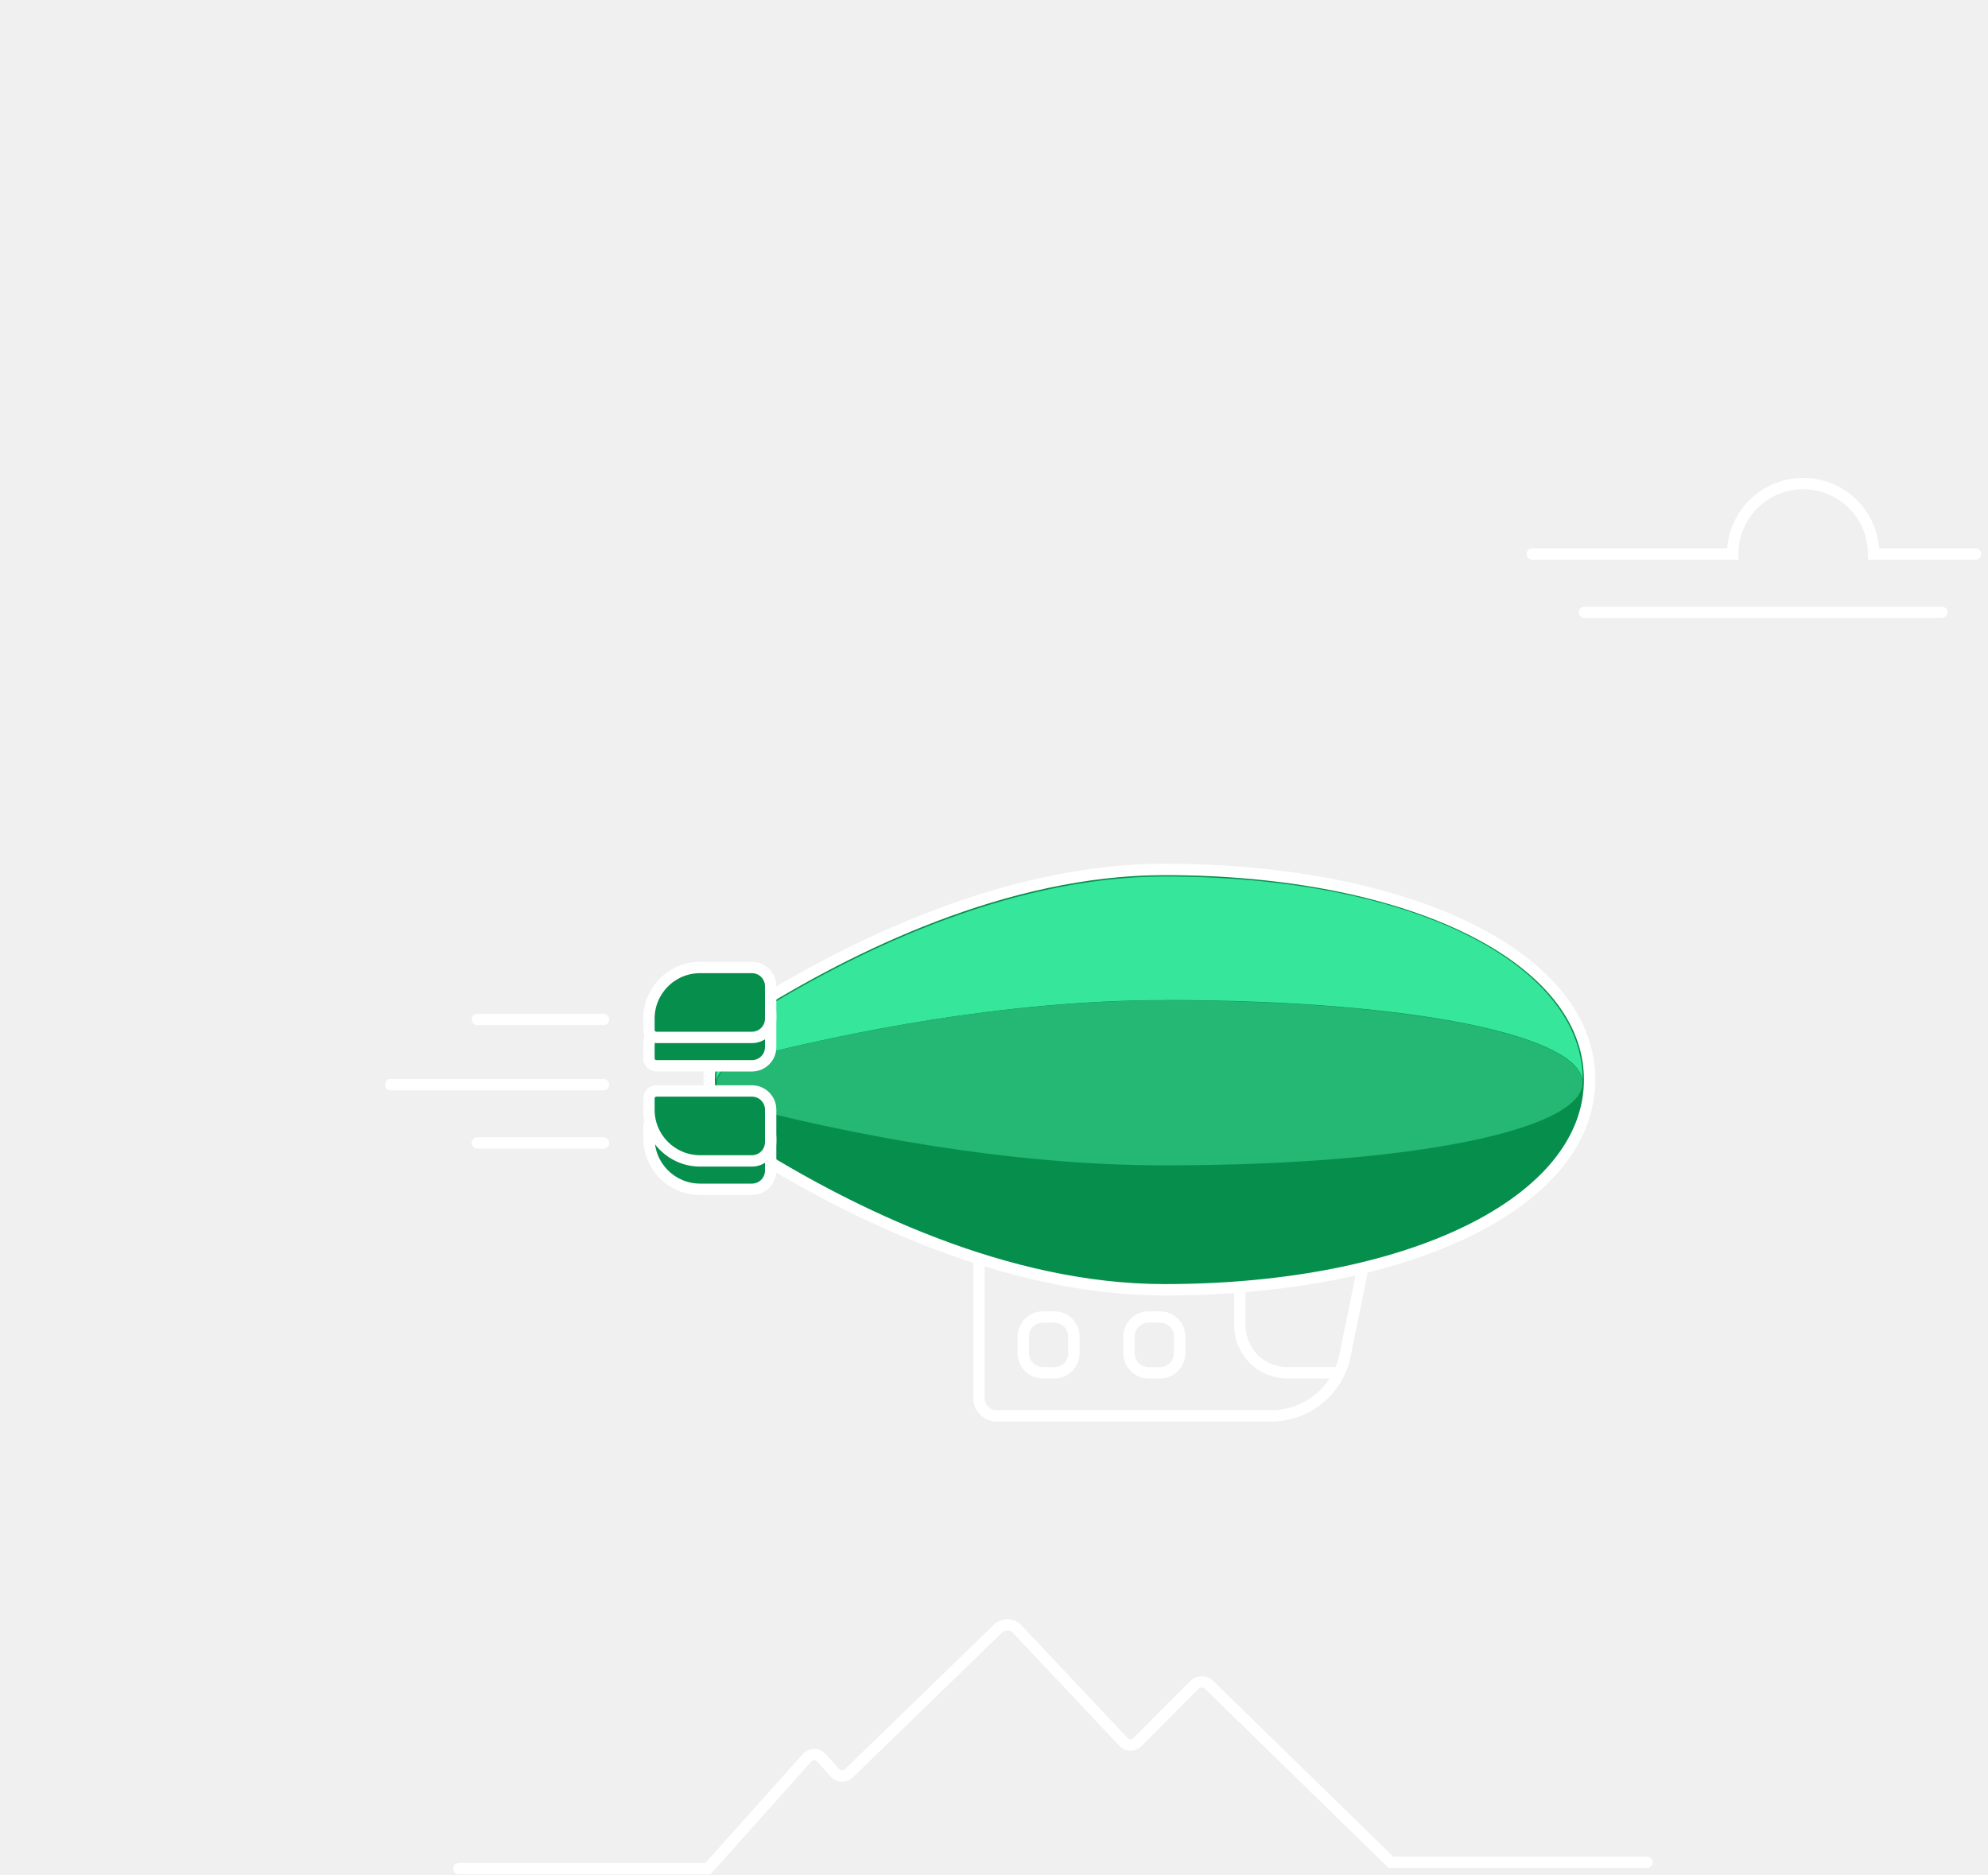
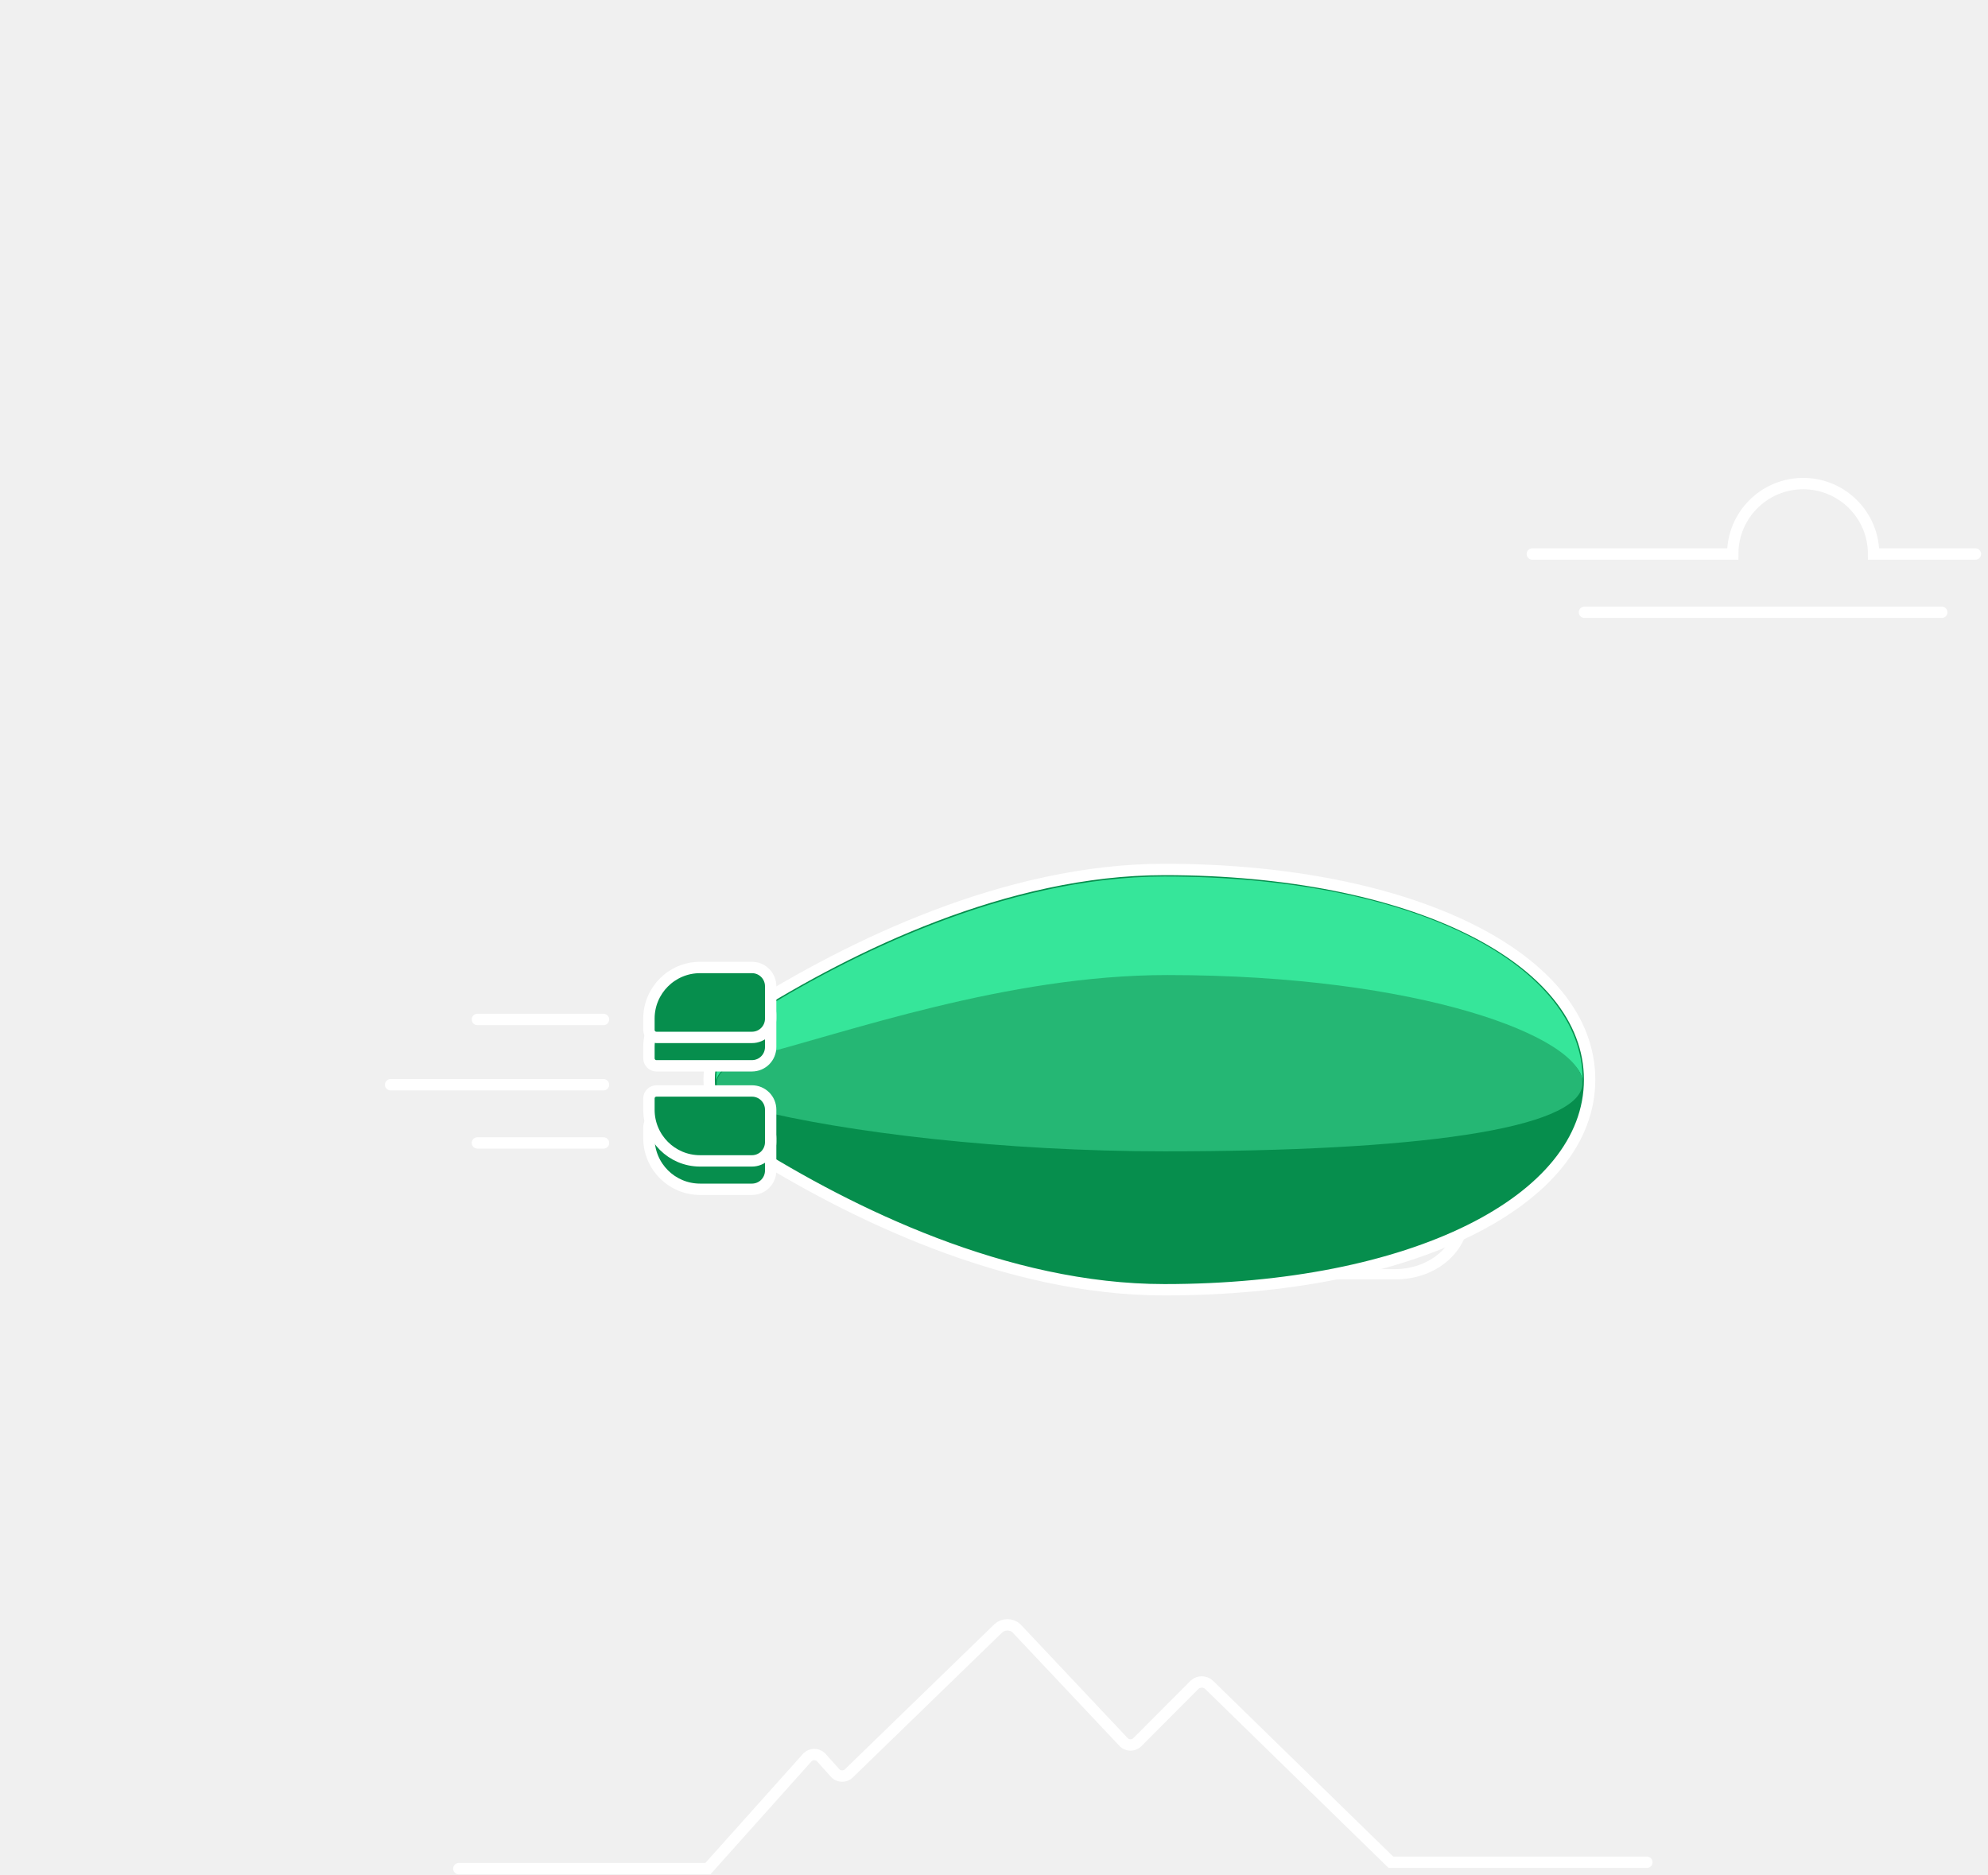
<svg xmlns="http://www.w3.org/2000/svg" xmlns:xlink="http://www.w3.org/1999/xlink" viewBox="0 0 350 330">
-   <g id="body">
-     <g id="busket">
-       <animateTransform attributeName="transform" type="scale" calcMode="spline" values="1 0.9; 1 1; 1 0.9" keySplines="0.42, 0, 1.0, 1.0;                     0, 0, 0.58, 1.0" dur="1400ms" repeatCount="indefinite" />
-       <animateTransform attributeName="transform" type="skewX" calcMode="spline" values="5; 0; 5" keySplines="0.42, 0, 1.0, 1.0;                     0, 0, 0.58, 1.0" dur="1400ms" repeatCount="indefinite" additive="sum" />
-       <path d="M175.44,249.28h48.36a13.27,13.27,0,0,0,13-10.65l3.74-18.32H172.36v25.89A3.09,3.09,0,0,0,175.44,249.28Z" fill="none" stroke="#fff" stroke-linecap="round" stroke-linejoin="round" stroke-width="2" />
-       <path d="M235.79,241.69h-9.22a8.31,8.31,0,0,1-8.28-8.31V220.31" fill="none" stroke="#fff" stroke-linecap="round" stroke-miterlimit="10" stroke-width="2" />
-       <path d="M204.25,231.88h-2.05a3.45,3.45,0,0,0-3.43,3.45v2.92a3.45,3.45,0,0,0,3.43,3.45h2.05a3.45,3.45,0,0,0,3.43-3.45v-2.92A3.44,3.44,0,0,0,204.25,231.88Z" fill="none" stroke="#fff" stroke-linecap="round" stroke-linejoin="round" stroke-width="2" />
-       <path d="M185.64,231.88h-2.05a3.45,3.45,0,0,0-3.43,3.45v2.92a3.45,3.45,0,0,0,3.43,3.45h2.05a3.45,3.45,0,0,0,3.43-3.45v-2.92A3.45,3.45,0,0,0,185.64,231.88Z" fill="none" stroke="#fff" stroke-linecap="round" stroke-linejoin="round" stroke-width="2" />
+   <g id="from">
+     <animate attributeType="CSS" attributeName="opacity" begin="3500ms" to="0" dur="500ms" fill="freeze" />
+     <g id="body">
+       <g id="busket" transform="scale(1 0.9) skewX(5)">
+         <animateTransform attributeName="transform" type="scale" calcMode="spline" values="1 0.9; 1 1; 1 0.9" keySplines="0.42, 0, 1.0, 1.0;                       0, 0, 0.58, 1.0" dur="1400ms" repeatCount="indefinite" />
+         <animateTransform attributeName="transform" type="skewX" calcMode="spline" values="5; 0; 5" keySplines="0.42, 0, 1.0, 1.0;                       0, 0, 0.58, 1.0" dur="1400ms" repeatCount="indefinite" additive="sum" />
+         <path d="M175.44,249.28h48.36a13.27,13.27,0,0,0,13-10.65l3.74-18.32H172.36v25.89A3.09,3.09,0,0,0,175.44,249.28Z" fill="none" stroke="#fff" stroke-linecap="round" stroke-linejoin="round" stroke-width="2" />
+         <path d="M235.79,241.69h-9.22a8.31,8.31,0,0,1-8.28-8.31V220.31" fill="none" stroke="#fff" stroke-linecap="round" stroke-miterlimit="10" stroke-width="2" />
+         <path d="M204.25,231.88h-2.05a3.45,3.45,0,0,0-3.43,3.45v2.92a3.45,3.45,0,0,0,3.43,3.45h2.05a3.45,3.45,0,0,0,3.43-3.45v-2.92A3.44,3.44,0,0,0,204.25,231.88Z" fill="none" stroke="#fff" stroke-linecap="round" stroke-linejoin="round" stroke-width="2" />
+         <path d="M185.64,231.88h-2.05a3.45,3.45,0,0,0-3.43,3.45v2.92a3.45,3.45,0,0,0,3.43,3.45h2.05a3.45,3.45,0,0,0,3.43-3.45v-2.92A3.45,3.45,0,0,0,185.64,231.88Z" fill="none" stroke="#fff" stroke-linecap="round" stroke-linejoin="round" stroke-width="2" />
+       </g>
+       <g id="baloon">
+         <path d="M205,227.08c43.38,0,74.86-15.55,74.86-37s-31.48-37-74.86-37c-27.94,0-55.36,13.53-73.46,24.87a14.3,14.3,0,0,0,0,24.21c18.09,11.33,45.52,24.87,73.46,24.87" fill="#068e4d" />
+         <path d="M205,227.08c43.38,0,74.86-15.55,74.86-37s-31.48-37-74.86-37c-27.94,0-55.36,13.53-73.46,24.87a14.3,14.3,0,0,0,0,24.21C149.63,213.54,177.06,227.08,205,227.08Z" fill="none" stroke="#fff" stroke-width="2" />
+         <path id="upperSector" d="M 205 176.09 C 176.77 176.09 148.93 181.85 132.19 186.09 C 128.24 187.09 126.19 188.75 126.11 190.43 C 126.028 188.16 126.547 185.907 127.612 183.901 C 128.678 181.894 130.253 180.204 132.18 179 C 148.92 168.5 176.76 154.32 204.99 154.32 C 249.8 154.32 278.63 170.32 278.63 190.07 C 278.63 190.19 278.63 190.31 278.63 190.44 C 278.26 182.49 249.53 176.07 205 176.07" fill="#36e69a" />
+         <path d="M132.18,195.12c16.74,4.27,44.58,10,72.81,10,44.14,0,72.75-6.32,73.6-14.18-0.86,19.34-29.45,34.86-73.6,34.86-28.23,0-56.07-14.19-72.81-24.68a12.88,12.88,0,0,1-6-10.18c0.26,1.61,2.26,3.18,6,4.14" fill="#068e4d" />
+         <path id="midSector" d="M 132.18 186.12 C 148.92 181.85 177.254 171.671 205.484 171.671 C 250.014 171.671 278.25 182.55 278.6 190.5 C 278.6 190.67 278.6 190.84 278.6 191.01 C 277.75 198.87 249.15 202.708 205 202.708 C 176.77 202.708 148.93 199.42 132.19 195.18 C 128.4 194.18 126.4 192.65 126.19 191.05 L 126.19 190.54 C 126.32 188.85 128.34 187.18 132.29 186.17" fill="#25b774" />
+         <animate xlink:href="#midSector" attributeName="d" values="             M 132.18 186.12 C 148.92 181.85 177.254 171.671 205.484 171.671 C 250.014 171.671 278.25 182.55 278.6 190.5 C 278.6 190.67 278.6 190.84 278.6 191.01 C 277.75 198.87 249.15 202.708 205 202.708 C 176.77 202.708 148.93 199.42 132.19 195.18 C 128.4 194.18 126.4 192.65 126.19 191.05 L 126.19 190.54 C 126.32 188.85 128.34 187.18 132.29 186.17;             M132.18,186.12c16.74-4.27,44.58-10,72.81-10,44.53,0,73.26,6.43,73.61,14.38,0,0.17,0,.34,0,0.51-0.85,7.86-29.45,14.17-73.6,14.17-28.23,0-56.07-5.76-72.81-10-3.79-1-5.79-2.53-6-4.13l0-.51c0.13-1.69,2.15-3.36,6.1-4.37;             M 132.18 186.12 C 148.92 181.85 176.76 178.839 204.99 178.839 C 249.52 178.839 278.25 182.55 278.6 190.5 C 278.6 190.67 278.6 190.84 278.6 191.01 C 277.75 198.87 249.15 208.393 205 208.393 C 176.77 208.393 148.93 199.42 132.19 195.18 C 128.4 194.18 126.4 192.65 126.19 191.05 L 126.19 190.54 C 126.32 188.85 128.34 187.18 132.29 186.17;             M132.18,186.12c16.74-4.27,44.58-10,72.81-10,44.53,0,73.26,6.43,73.61,14.38,0,0.17,0,.34,0,0.51-0.85,7.86-29.45,14.17-73.6,14.17-28.23,0-56.07-5.76-72.81-10-3.79-1-5.79-2.53-6-4.13l0-.51c0.13-1.69,2.15-3.36,6.1-4.37;             M 132.18 186.12 C 148.92 181.85 177.254 171.671 205.484 171.671 C 250.014 171.671 278.25 182.55 278.6 190.5 C 278.6 190.67 278.6 190.84 278.6 191.01 C 277.75 198.87 249.15 202.708 205 202.708 C 176.77 202.708 148.93 199.42 132.19 195.18 C 128.4 194.18 126.4 192.65 126.19 191.05 L 126.19 190.54 C 126.32 188.85 128.34 187.18 132.29 186.17;           " calcMode="spline" keySplines="0.42, 0, 1.0,  1.0;                         0, 0, 0.58, 1.0;                         0.42, 0, 1.0,  1.0;                         0, 0, 0.58, 1.0" dur="2800ms" repeatCount="indefinite" />
+         <animate xlink:href="#upperSector" attributeName="d" values="             M 205 176.09 C 176.77 176.09 148.93 181.85 132.19 186.09 C 128.24 187.09 126.19 188.75 126.11 190.43 C 126.028 188.16 126.547 185.907 127.612 183.901 C 128.678 181.894 130.253 180.204 132.18 179 C 148.92 168.5 176.76 154.32 204.99 154.32 C 249.8 154.32 278.63 170.32 278.63 190.07 C 278.63 190.19 278.63 190.31 278.63 190.44 C 278.26 182.49 249.53 176.07 205 176.07;             M 205 176.09 C 176.77 176.09 148.93 181.85 132.19 186.09 C 128.24 187.09 126.19 188.75 126.11 190.43 C 126.028 188.16 126.547 185.907 127.612 183.901 C 128.678 181.894 130.253 180.204 132.18 179 C 148.92 168.5 176.76 154.32 204.99 154.32 C 249.8 154.32 278.63 170.32 278.63 190.07 C 278.63 190.19 278.63 190.31 278.63 190.44 C 278.26 182.49 249.53 176.07 205 176.07;             M 205.989 179.056 C 177.759 179.056 148.93 181.85 132.19 186.09 C 128.24 187.09 126.19 188.75 126.11 190.43 C 126.027 188.119 126.564 185.875 127.612 183.901 C 128.66 181.927 130.219 180.225 132.18 179 C 148.92 168.5 176.76 154.32 204.99 154.32 C 249.8 154.32 278.63 170.32 278.63 190.07 C 278.63 190.193 278.63 190.317 278.63 190.44 C 278.26 182.49 250.519 179.056 205.989 179.056;             M 205 176.09 C 176.77 176.09 148.93 181.85 132.19 186.09 C 128.24 187.09 126.19 188.75 126.11 190.43 C 126.028 188.16 126.547 185.907 127.612 183.901 C 128.678 181.894 130.253 180.204 132.18 179 C 148.92 168.5 176.76 154.32 204.99 154.32 C 249.8 154.32 278.63 170.32 278.63 190.07 C 278.63 190.19 278.63 190.31 278.63 190.44 C 278.26 182.49 249.53 176.07 205 176.07;             M 205 176.09 C 176.77 176.09 148.93 181.85 132.19 186.09 C 128.24 187.09 126.19 188.75 126.11 190.43 C 126.028 188.16 126.547 185.907 127.612 183.901 C 128.678 181.894 130.253 180.204 132.18 179 C 148.92 168.5 176.76 154.32 204.99 154.32 C 249.8 154.32 278.63 170.32 278.63 190.07 C 278.63 190.19 278.63 190.31 278.63 190.44 C 278.26 182.49 249.53 176.07 205 176.07;           " calcMode="spline" keySplines="0.42, 0, 1.0,  1.0;                         0, 0, 0.58, 1.0;                         0.42, 0, 1.0,  1.0;                         0, 0, 0.58, 1.0" dur="2800ms" repeatCount="indefinite" />
+         <g id="back-far" transform="translate(0 2)">
+           <animateTransform attributeName="transform" type="translate" calcMode="spline" values="0 2; 0 0; 0 -2; 0 0; 0 2" keySplines="0.42, 0, 1.0,  1.0;                         0, 0, 0.58, 1.0;                         0.42, 0, 1.0,  1.0;                         0, 0, 0.58, 1.0" dur="2800ms" repeatCount="indefinite" />
+           <path d="M123.23,173.34h9.16a3.29,3.29,0,0,1,3.29,3.3v5.71a3.29,3.29,0,0,1-3.29,3.3H115.57a1.32,1.32,0,0,1-1.32-1.32v-2a9,9,0,0,1,9-9" fill="#068e4d" />
+           <path d="M123.23,173.34h9.16a3.29,3.29,0,0,1,3.29,3.3v5.71a3.29,3.29,0,0,1-3.29,3.3H115.57a1.32,1.32,0,0,1-1.32-1.32v-2A9,9,0,0,1,123.23,173.34Z" fill="none" stroke="#fff" stroke-linecap="round" stroke-linejoin="round" stroke-width="2" />
+           <path d="M123.23,207.39h9.16a3.29,3.29,0,0,0,3.29-3.3v-5.71a3.29,3.29,0,0,0-3.29-3.3H115.57a1.32,1.32,0,0,0-1.32,1.32v2a9,9,0,0,0,9,9" fill="#068e4d" />
+           <path d="M123.23,207.39h9.16a3.29,3.29,0,0,0,3.29-3.3v-5.71a3.29,3.29,0,0,0-3.29-3.3H115.57a1.32,1.32,0,0,0-1.32,1.32v2A9,9,0,0,0,123.23,207.39Z" fill="none" stroke="#fff" stroke-linecap="round" stroke-linejoin="round" stroke-width="2" />
+         </g>
+         <g id="back-close" transform="translate(0 -3)">
+           <animateTransform attributeName="transform" type="translate" calcMode="spline" values="0 -3; 0 0; 0 3; 0 0; 0 -3" keySplines="0.42, 0, 1.0,  1.0;                         0, 0, 0.58, 1.0;                         0.42, 0, 1.0,  1.0;                         0, 0, 0.58, 1.0" dur="2800ms" repeatCount="indefinite" />
+           <path d="M123.23,173.34h9.16a3.29,3.29,0,0,1,3.29,3.3v5.71a3.29,3.29,0,0,1-3.29,3.3H115.57a1.32,1.32,0,0,1-1.32-1.32v-2a9,9,0,0,1,9-9" fill="#068e4d" />
+           <path d="M123.23,173.34h9.16a3.29,3.29,0,0,1,3.29,3.3v5.71a3.29,3.29,0,0,1-3.29,3.3H115.57a1.32,1.32,0,0,1-1.32-1.32v-2A9,9,0,0,1,123.23,173.34Z" fill="none" stroke="#fff" stroke-linecap="round" stroke-linejoin="round" stroke-width="2" />
+           <path d="M123.23,207.39h9.16a3.29,3.29,0,0,0,3.29-3.3v-5.71a3.29,3.29,0,0,0-3.29-3.3H115.57a1.32,1.32,0,0,0-1.32,1.32v2a9,9,0,0,0,9,9" fill="#068e4d" />
+           <path d="M123.23,207.39h9.16a3.29,3.29,0,0,0,3.29-3.3v-5.71a3.29,3.29,0,0,0-3.29-3.3H115.57a1.32,1.32,0,0,0-1.32,1.32v2A9,9,0,0,0,123.23,207.39Z" fill="none" stroke="#fff" stroke-linecap="round" stroke-linejoin="round" stroke-width="2" />
+         </g>
+       </g>
    </g>
-     <path d="M205,227.08c43.38,0,74.86-15.55,74.86-37s-31.48-37-74.86-37c-27.94,0-55.36,13.53-73.46,24.87a14.3,14.3,0,0,0,0,24.21c18.09,11.33,45.52,24.87,73.46,24.87" fill="#068e4d" />
-     <path d="M205,227.08c43.38,0,74.86-15.55,74.86-37s-31.48-37-74.86-37c-27.94,0-55.36,13.53-73.46,24.87a14.3,14.3,0,0,0,0,24.21C149.63,213.54,177.06,227.08,205,227.08Z" fill="none" stroke="#fff" stroke-width="2" />
-     <path id="upperSector" d="M 205 176.09 C 176.77 176.09 148.93 181.85 132.19 186.09 C 128.24 187.09 126.19 188.75 126.11 190.43 C 126.028 188.16 126.547 185.907 127.612 183.901 C 128.678 181.894 130.253 180.204 132.18 179 C 148.92 168.5 176.76 154.32 204.99 154.32 C 249.8 154.32 278.63 170.32 278.63 190.07 C 278.63 190.19 278.63 190.31 278.63 190.44 C 278.26 182.49 249.53 176.07 205 176.07" fill="#36e69a" />
-     <path d="M132.18,195.12c16.74,4.27,44.58,10,72.81,10,44.14,0,72.75-6.32,73.6-14.18-0.86,19.34-29.45,34.86-73.6,34.86-28.23,0-56.07-14.19-72.81-24.68a12.88,12.88,0,0,1-6-10.18c0.26,1.61,2.26,3.18,6,4.14" fill="#068e4d" />
-     <path id="midSector" d="M132.18,186.12c16.74-4.27,44.58-10,72.81-10,44.53,0,73.26,6.43,73.61,14.38,0,0.17,0,.34,0,0.51-0.85,7.86-29.45,14.17-73.6,14.17-28.23,0-56.07-5.76-72.81-10-3.79-1-5.79-2.53-6-4.13l0-.51c0.13-1.69,2.15-3.36,6.1-4.37" fill="#25b774" />
-     <animate xlink:href="#midSector" attributeName="d" values="         M 132.18 186.12 C 148.92 181.85 177.254 171.671 205.484 171.671 C 250.014 171.671 278.25 182.55 278.6 190.5 C 278.6 190.67 278.6 190.84 278.6 191.01 C 277.75 198.87 249.15 202.708 205 202.708 C 176.77 202.708 148.93 199.42 132.19 195.18 C 128.4 194.18 126.4 192.65 126.19 191.05 L 126.19 190.54 C 126.32 188.85 128.34 187.18 132.29 186.17;         M132.18,186.12c16.74-4.27,44.58-10,72.81-10,44.53,0,73.26,6.43,73.61,14.38,0,0.17,0,.34,0,0.51-0.85,7.86-29.45,14.17-73.6,14.17-28.23,0-56.07-5.76-72.81-10-3.79-1-5.79-2.53-6-4.13l0-.51c0.13-1.69,2.15-3.36,6.1-4.37;         M 132.18 186.12 C 148.92 181.85 176.76 178.839 204.99 178.839 C 249.52 178.839 278.25 182.55 278.6 190.5 C 278.6 190.67 278.6 190.84 278.6 191.01 C 277.75 198.87 249.15 208.393 205 208.393 C 176.77 208.393 148.93 199.42 132.19 195.18 C 128.4 194.18 126.4 192.65 126.19 191.05 L 126.19 190.54 C 126.32 188.85 128.34 187.18 132.29 186.17;         M132.18,186.12c16.74-4.27,44.58-10,72.81-10,44.53,0,73.26,6.43,73.61,14.38,0,0.17,0,.34,0,0.51-0.85,7.86-29.45,14.17-73.6,14.17-28.23,0-56.07-5.76-72.81-10-3.79-1-5.79-2.53-6-4.13l0-.51c0.13-1.69,2.15-3.36,6.1-4.37;         M 132.18 186.12 C 148.92 181.85 177.254 171.671 205.484 171.671 C 250.014 171.671 278.25 182.55 278.6 190.5 C 278.6 190.67 278.6 190.84 278.6 191.01 C 277.75 198.87 249.15 202.708 205 202.708 C 176.77 202.708 148.93 199.42 132.19 195.18 C 128.4 194.18 126.4 192.65 126.19 191.05 L 126.19 190.54 C 126.32 188.85 128.34 187.18 132.29 186.17;       " calcMode="spline" keySplines="0.42, 0, 1.0,  1.0;                     0, 0, 0.58, 1.0;                     0.42, 0, 1.0,  1.0;                     0, 0, 0.58, 1.0" dur="2800ms" repeatCount="indefinite" />
-     <animate xlink:href="#upperSector" attributeName="d" values="         M 205 176.09 C 176.77 176.09 148.93 181.85 132.19 186.09 C 128.24 187.09 126.19 188.75 126.11 190.43 C 126.028 188.16 126.547 185.907 127.612 183.901 C 128.678 181.894 130.253 180.204 132.18 179 C 148.92 168.5 176.76 154.32 204.99 154.32 C 249.8 154.32 278.63 170.32 278.63 190.07 C 278.63 190.19 278.63 190.31 278.63 190.44 C 278.26 182.49 249.53 176.07 205 176.07;         M 205 176.09 C 176.77 176.09 148.93 181.85 132.19 186.09 C 128.24 187.09 126.19 188.75 126.11 190.43 C 126.028 188.16 126.547 185.907 127.612 183.901 C 128.678 181.894 130.253 180.204 132.18 179 C 148.92 168.5 176.76 154.32 204.99 154.32 C 249.8 154.32 278.63 170.32 278.63 190.07 C 278.63 190.19 278.63 190.31 278.63 190.44 C 278.26 182.49 249.53 176.07 205 176.07;         M 205.989 179.056 C 177.759 179.056 148.93 181.85 132.19 186.09 C 128.24 187.09 126.19 188.75 126.11 190.43 C 126.027 188.119 126.564 185.875 127.612 183.901 C 128.66 181.927 130.219 180.225 132.18 179 C 148.92 168.5 176.76 154.32 204.99 154.32 C 249.8 154.32 278.63 170.32 278.63 190.07 C 278.63 190.193 278.63 190.317 278.63 190.44 C 278.26 182.49 250.519 179.056 205.989 179.056;         M 205 176.09 C 176.77 176.09 148.93 181.85 132.19 186.09 C 128.24 187.09 126.19 188.75 126.11 190.43 C 126.028 188.16 126.547 185.907 127.612 183.901 C 128.678 181.894 130.253 180.204 132.18 179 C 148.92 168.5 176.76 154.32 204.99 154.32 C 249.8 154.32 278.63 170.32 278.63 190.07 C 278.63 190.19 278.63 190.31 278.63 190.44 C 278.26 182.49 249.53 176.07 205 176.07;         M 205 176.09 C 176.77 176.09 148.93 181.85 132.19 186.09 C 128.24 187.09 126.19 188.75 126.11 190.43 C 126.028 188.16 126.547 185.907 127.612 183.901 C 128.678 181.894 130.253 180.204 132.18 179 C 148.92 168.5 176.76 154.32 204.99 154.32 C 249.8 154.32 278.63 170.32 278.63 190.07 C 278.63 190.19 278.63 190.31 278.63 190.44 C 278.26 182.49 249.53 176.07 205 176.07;       " calcMode="spline" keySplines="0.42, 0, 1.0,  1.0;                     0, 0, 0.58, 1.0;                     0.42, 0, 1.0,  1.0;                     0, 0, 0.58, 1.0" dur="2800ms" repeatCount="indefinite" />
-     <g id="back-far" transform="translate(0 2)">
-       <animateTransform attributeName="transform" type="translate" calcMode="spline" values="0 2; 0 0; 0 -2; 0 0; 0 2" keySplines="0.42, 0, 1.0,  1.0;                     0, 0, 0.58, 1.0;                     0.42, 0, 1.0,  1.0;                     0, 0, 0.58, 1.0" dur="2800ms" repeatCount="indefinite" />
-       <path d="M123.23,173.34h9.16a3.29,3.29,0,0,1,3.29,3.3v5.71a3.29,3.29,0,0,1-3.29,3.3H115.57a1.32,1.32,0,0,1-1.32-1.32v-2a9,9,0,0,1,9-9" fill="#068e4d" />
-       <path d="M123.23,173.34h9.16a3.29,3.29,0,0,1,3.29,3.3v5.71a3.29,3.29,0,0,1-3.29,3.3H115.57a1.32,1.32,0,0,1-1.32-1.32v-2A9,9,0,0,1,123.23,173.34Z" fill="none" stroke="#fff" stroke-linecap="round" stroke-linejoin="round" stroke-width="2" />
-       <path d="M123.23,207.39h9.16a3.29,3.29,0,0,0,3.29-3.3v-5.71a3.29,3.29,0,0,0-3.29-3.3H115.57a1.32,1.32,0,0,0-1.32,1.32v2a9,9,0,0,0,9,9" fill="#068e4d" />
-       <path d="M123.23,207.39h9.16a3.29,3.29,0,0,0,3.29-3.3v-5.71a3.29,3.29,0,0,0-3.29-3.3H115.57a1.32,1.32,0,0,0-1.32,1.32v2A9,9,0,0,0,123.23,207.39Z" fill="none" stroke="#fff" stroke-linecap="round" stroke-linejoin="round" stroke-width="2" />
+     <g id="clouds" transform="translate(210, 0)">
+       <animateTransform attributeName="transform" type="translate" from="210, 0" to="-150 0" dur="2500ms" fill="freeze" />
+       <animate attributeType="CSS" attributeName="opacity" to="0" begin="2300ms" fill="freeze" dur="200ms" />
+       <g id="clouds-left">
+         <animate attributeType="CSS" attributeName="opacity" to="0" fill="freeze" begin="moveCloudLeft.end" dur="200ms" />
+         <g id="cloud-left-top" transform="translate(18 0)">
+           <animateTransform id="moveCloudLeft" attributeName="transform" type="translate" from="18, 0" to="0, 0" fill="freeze" dur="1500ms" />
+           <path d="M41.77,97.54H77.06a12.4,12.4,0,1,1,24.8,0h17.93" fill="none" stroke="#fff" stroke-linecap="round" stroke-miterlimit="10" stroke-width="2" />
+         </g>
+         <line id="cloud-left-bottom" x1="68.95" y1="107.8" x2="131.86" y2="107.8" fill="none" stroke="#fff" stroke-linecap="round" stroke-miterlimit="10" stroke-width="2" />
+       </g>
+       <g id="clouds-right" opacity="0">
+         <animateTransform attributeName="transform" type="translate" from="50, 0" to="30, 0" begin="1200ms" dur="1000ms" fill="freeze" />
+         <animate attributeType="CSS" attributeName="opacity" to="1" begin="1200ms" fill="freeze" dur="200ms" />
+         <g id="cloud-right-top">
+           <animateTransform attributeName="transform" type="translate" to="-20, 0" begin="1200ms" dur="1000ms" fill="freeze" />
+           <path d="M278.75,82.91H251.39a12.4,12.4,0,1,0-24.8,0H208.65" fill="none" stroke="#fff" stroke-linecap="round" stroke-miterlimit="10" stroke-width="2" />
+           <line x1="287.01" y1="82.91" x2="309.21" y2="82.91" fill="none" stroke="#fff" stroke-linecap="round" stroke-miterlimit="10" stroke-width="2" />
+         </g>
+         <line id="cloud-right-bottom" x1="258.96" y1="93.19" x2="298.74" y2="93.19" fill="none" stroke="#fff" stroke-linecap="round" stroke-miterlimit="10" stroke-width="2" />
+       </g>
    </g>
-     <g id="back-close" transform="translate(0 -3)">
-       <animateTransform attributeName="transform" type="translate" calcMode="spline" values="0 -3; 0 0; 0 3; 0 0; 0 -3" keySplines="0.42, 0, 1.0,  1.0;                     0, 0, 0.58, 1.0;                     0.42, 0, 1.0,  1.0;                     0, 0, 0.58, 1.0" dur="2800ms" repeatCount="indefinite" />
-       <path d="M123.23,173.34h9.16a3.29,3.29,0,0,1,3.29,3.3v5.71a3.29,3.29,0,0,1-3.29,3.3H115.57a1.32,1.32,0,0,1-1.32-1.32v-2a9,9,0,0,1,9-9" fill="#068e4d" />
-       <path d="M123.23,173.34h9.16a3.29,3.29,0,0,1,3.29,3.3v5.71a3.29,3.29,0,0,1-3.29,3.3H115.57a1.32,1.32,0,0,1-1.32-1.32v-2A9,9,0,0,1,123.23,173.34Z" fill="none" stroke="#fff" stroke-linecap="round" stroke-linejoin="round" stroke-width="2" />
-       <path d="M123.23,207.39h9.16a3.29,3.29,0,0,0,3.29-3.3v-5.71a3.29,3.29,0,0,0-3.29-3.3H115.57a1.32,1.32,0,0,0-1.32,1.32v2a9,9,0,0,0,9,9" fill="#068e4d" />
-       <path d="M123.23,207.39h9.16a3.29,3.29,0,0,0,3.29-3.3v-5.71a3.29,3.29,0,0,0-3.29-3.3H115.57a1.32,1.32,0,0,0-1.32,1.32v2A9,9,0,0,0,123.23,207.39Z" fill="none" stroke="#fff" stroke-linecap="round" stroke-linejoin="round" stroke-width="2" />
+     <g id="backlines">
+       <line id="backline-top" x1="106.25" y1="179.49" x2="84.05" y2="179.49" fill="none" stroke="#fff" stroke-linecap="round" stroke-miterlimit="10" stroke-width="2">
+         <animate attributeName="x2" values="84.05; 84.05; 92.05; 84.05" keyTimes="0; 0.333; 0.667; 1" repeatCount="indefinite" dur="250ms" />
+       </line>
+       <line id="backline-mid" x1="106.25" y1="190.98" x2="68.77" y2="190.98" fill="none" stroke="#fff" stroke-linecap="round" stroke-miterlimit="10" stroke-width="2">
+         <animate attributeName="x2" values="68.77; 76.77; 64.77; 68.77" keyTimes="0; 0.333; 0.833; 1" repeatCount="indefinite" dur="250ms" />
+       </line>
+       <line id="backline-bottom" x1="106.25" y1="201.23" x2="84.05" y2="201.23" fill="none" stroke="#fff" stroke-linecap="round" stroke-miterlimit="10" stroke-width="2">
+         <animate attributeName="x2" values="84.05; 84.05; 92.05; 84.05; 84.05" keyTimes="0; 0.167; 0.5; 0.833; 1" repeatCount="indefinite" dur="250ms" />
+       </line>
    </g>
-   </g>
-   <g id="clouds" transform="translate(210, 0)">
-     <animateTransform attributeName="transform" type="translate" from="210, 0" to="-150 0" dur="2500ms" fill="freeze" />
-     <animate attributeType="CSS" attributeName="opacity" to="0" begin="2300ms" fill="freeze" dur="200ms" />
-     <g id="clouds-left">
-       <animate attributeType="CSS" attributeName="opacity" to="0" fill="freeze" begin="moveCloudLeft.end" dur="200ms" />
-       <g id="cloud-left-top" transform="translate(18 0)">
-         <animateTransform id="moveCloudLeft" attributeName="transform" type="translate" from="18, 0" to="0, 0" fill="freeze" dur="1500ms" />
-         <path d="M41.77,97.54H77.06a12.4,12.4,0,1,1,24.8,0h17.93" fill="none" stroke="#fff" stroke-linecap="round" stroke-miterlimit="10" stroke-width="2" />
-       </g>
-       <line id="cloud-left-bottom" x1="68.95" y1="107.8" x2="131.86" y2="107.8" fill="none" stroke="#fff" stroke-linecap="round" stroke-miterlimit="10" stroke-width="2" />
-     </g>
-     <g id="clouds-right" opacity="0">
-       <animateTransform attributeName="transform" type="translate" from="50, 0" to="30, 0" begin="1200ms" dur="1000ms" fill="freeze" />
-       <animate attributeType="CSS" attributeName="opacity" to="1" begin="1200ms" fill="freeze" dur="200ms" />
-       <g id="cloud-right-top">
-         <animateTransform attributeName="transform" type="translate" to="-20, 0" begin="1200ms" dur="1000ms" fill="freeze" />
-         <path d="M278.75,82.91H251.39a12.4,12.4,0,1,0-24.8,0H208.65" fill="none" stroke="#fff" stroke-linecap="round" stroke-miterlimit="10" stroke-width="2" />
-         <line x1="287.01" y1="82.91" x2="309.21" y2="82.91" fill="none" stroke="#fff" stroke-linecap="round" stroke-miterlimit="10" stroke-width="2" />
-       </g>
-       <line id="cloud-right-bottom" x1="258.96" y1="93.19" x2="298.74" y2="93.19" fill="none" stroke="#fff" stroke-linecap="round" stroke-miterlimit="10" stroke-width="2" />
-     </g>
-   </g>
-   <g id="backlines">
-     <line id="backline-top" x1="106.25" y1="179.49" x2="84.05" y2="179.49" fill="none" stroke="#fff" stroke-linecap="round" stroke-miterlimit="10" stroke-width="2">
-       <animate attributeName="x2" values="84.05; 84.05; 92.05; 84.05" keyTimes="0; 0.333; 0.667; 1" repeatCount="indefinite" dur="250ms" />
-     </line>
-     <line id="backline-mid" x1="106.25" y1="190.98" x2="68.77" y2="190.98" fill="none" stroke="#fff" stroke-linecap="round" stroke-miterlimit="10" stroke-width="2">
-       <animate attributeName="x2" values="68.77; 76.77; 64.77; 68.77" keyTimes="0; 0.333; 0.833; 1" repeatCount="indefinite" dur="250ms" />
-     </line>
-     <line id="backline-bottom" x1="106.25" y1="201.23" x2="84.05" y2="201.23" fill="none" stroke="#fff" stroke-linecap="round" stroke-miterlimit="10" stroke-width="2">
-       <animate attributeName="x2" values="84.05; 84.05; 92.05; 84.05; 84.05" keyTimes="0; 0.167; 0.5; 0.833; 1" repeatCount="indefinite" dur="250ms" />
-     </line>
  </g>
  <g id="mountains">
    <path d="M 289.94 327.88 L 244.88 327.88 L 212.8 296.58 C 212.459 296.292 212.027 296.134 211.58 296.134 C 211.133 296.134 210.701 296.292 210.36 296.58 L 200.16 306.81 C 199.848 307.08 199.448 307.229 199.035 307.229 C 198.622 307.229 198.222 307.08 197.91 306.81 C 191.577 300.087 185.243 293.363 178.91 286.64 C 178.477 286.274 177.927 286.072 177.36 286.072 C 176.793 286.072 176.243 286.274 175.81 286.64 C 167.003 295.187 158.197 303.733 149.39 312.28 C 149.079 312.552 148.679 312.702 148.265 312.702 C 147.851 312.702 147.451 312.552 147.14 312.28 C 146.263 311.307 145.387 310.333 144.51 309.36 C 144.195 309.071 143.782 308.911 143.355 308.911 C 142.928 308.911 142.515 309.071 142.2 309.36 C 136.343 315.907 130.487 322.453 124.63 329 L 80.78 329" fill="none" stroke="#fff" stroke-linecap="round" stroke-miterlimit="10" stroke-width="2">
-       <animate attributeName="d" from="M 289.94 327.88 L 244.88 327.88 L 212.8 296.58 C 212.459 296.292 212.027 296.134 211.58 296.134 C 211.133 296.134 210.701 296.292 210.36 296.58 L 200.16 306.81 C 199.848 307.08 199.448 307.229 199.035 307.229 C 198.622 307.229 198.222 307.08 197.91 306.81 C 191.577 300.087 185.243 293.363 178.91 286.64 C 178.477 286.274 177.927 286.072 177.36 286.072 C 176.793 286.072 176.243 286.274 175.81 286.64 C 167.003 295.187 158.197 303.733 149.39 312.28 C 149.079 312.552 148.679 312.702 148.265 312.702 C 147.851 312.702 147.451 312.552 147.14 312.28 C 146.263 311.307 145.387 310.333 144.51 309.36 C 144.195 309.071 143.782 308.911 143.355 308.911 C 142.928 308.911 142.515 309.071 142.2 309.36 C 136.343 315.907 130.487 322.453 124.63 329 L 80.78 329" to="M 289.94 328 L 271.982 328 L 254.024 328 C 248.038 328 242.052 328 236.066 328 C 230.08 328 224.094 328 218.108 328 L 200.15 328 C 199.29 328 198.59 328 197.9 328 C 191.567 328 185.233 328 178.9 328 C 178.525 328 178.198 328 177.905 328 C 177.612 328 177.353 328 177.114 328 C 176.874 328 176.655 328 176.44 328 C 176.226 328 176.018 328 175.8 328 C 165.033 328 154.267 328 143.5 328 C 143.282 328 143.085 328 142.904 328 C 142.722 328 142.557 328 142.403 328 C 142.249 328 142.106 328 141.97 328 C 141.834 328 141.704 328 141.575 328 C 141.447 328 141.32 328 141.19 328 L 80.78 328" begin="2300ms" fill="freeze" dur="200ms" />
+       <animate attributeName="d" from="M 289.94 327.88 L 244.88 327.88 L 212.8 296.58 C 212.459 296.292 212.027 296.134 211.58 296.134 C 211.133 296.134 210.701 296.292 210.36 296.58 L 200.16 306.81 C 199.848 307.08 199.448 307.229 199.035 307.229 C 198.622 307.229 198.222 307.08 197.91 306.81 C 191.577 300.087 185.243 293.363 178.91 286.64 C 178.477 286.274 177.927 286.072 177.36 286.072 C 176.793 286.072 176.243 286.274 175.81 286.64 C 167.003 295.187 158.197 303.733 149.39 312.28 C 149.079 312.552 148.679 312.702 148.265 312.702 C 147.851 312.702 147.451 312.552 147.14 312.28 C 146.263 311.307 145.387 310.333 144.51 309.36 C 144.195 309.071 143.782 308.911 143.355 308.911 C 142.928 308.911 142.515 309.071 142.2 309.36 C 136.343 315.907 130.487 322.453 124.63 329 L 80.78 329" to="M 289.94 328 L 271.982 328 L 254.024 328 C 248.038 328 242.052 328 236.066 328 C 230.08 328 224.094 328 218.108 328 L 200.15 328 C 199.29 328 198.59 328 197.9 328 C 191.567 328 185.233 328 178.9 328 C 178.525 328 178.198 328 177.905 328 C 177.612 328 177.353 328 177.114 328 C 176.874 328 176.655 328 176.44 328 C 176.226 328 176.018 328 175.8 328 C 165.033 328 154.267 328 143.5 328 C 143.282 328 143.085 328 142.904 328 C 142.722 328 142.557 328 142.403 328 C 142.249 328 142.106 328 141.97 328 C 141.834 328 141.704 328 141.575 328 C 141.447 328 141.32 328 141.19 328 L 80.78 328" begin="3500ms" fill="freeze" dur="200ms" />
    </path>
  </g>
+   <g id="to">
+     <defs>
+       <clipPath id="window">
+         <path d="M275,225.43H257.87a17.6,17.6,0,0,1-17.52-17.58V170a17.6,17.6,0,0,1,17.52-17.58H275A17.6,17.6,0,0,1,292.51,170v37.83A17.61,17.61,0,0,1,275,225.43Z" />
+       </clipPath>
+     </defs>
+     <g id="chair-group" transform="translate(-120 0)">
+       <animateTransform attributeName="transform" type="translate" calcMode="spline" values="-120 0; 0 0" keySplines="0.0, 0.0, 0.58, 1.0" begin="3750ms" dur="400ms" fill="freeze" />
+       <g id="skis" opacity="0" transform="translate(-27 0)">
+         <animate attributeType="CSS" attributeName="opacity" begin="3850ms" to="1" dur="150ms" fill="freeze" />
+         <animateTransform attributeName="transform" type="translate" calcMode="spline" values="-27 0; 0 0" keySplines="0.0, 0.0, 0.58, 1.0" begin="3850ms" dur="300ms" fill="freeze" />
+         <path d="M91.14,327.79a2.2,2.2,0,0,1-2-2.36l13.66-193.17c1.1-15.49-4.8-21.92-8.75-24.47a1.35,1.35,0,0,1,.53-2.45C103,104,122.18,104,120,134.19L106.43,326.67a2.2,2.2,0,0,1-2.35,2Z" fill="#fff" />
+         <path d="M124.5,328.17a2.2,2.2,0,0,1-2.17-2.23l2.24-193.63c0.19-15.53-6.07-21.61-10.16-23.91a1.35,1.35,0,0,1,.39-2.47c8.36-1.9,27.49-3,27.15,27.28l-2.25,192.93a2.2,2.2,0,0,1-2.22,2.18Z" fill="#fff" />
+       </g>
+       <g id="chair" opacity="0">
+         <animate attributeType="CSS" attributeName="opacity" begin="3750ms" to="1" dur="150ms" fill="freeze" />
+         <path d="M257.5,259.82H196.76V245.63h55.09a9.92,9.92,0,0,1,9.9,9.93,4.26,4.26,0,0,1-4.25,4.25" fill="#a67ee5" />
+         <path d="M257.5,259.82H196.76V245.63h55.09a9.92,9.92,0,0,1,9.9,9.93A4.26,4.26,0,0,1,257.5,259.82Z" fill="none" stroke="#fff" stroke-miterlimit="10" stroke-width="2" />
+         <polygon points="185.47 328.31 171.5 328.31 165.19 286.72 179.16 286.72 185.47 328.31" fill="#a67ee5" />
+         <polygon points="185.47 328.31 171.5 328.31 165.19 286.72 179.16 286.72 185.47 328.31" fill="none" stroke="#fff" stroke-miterlimit="10" stroke-width="2" />
+         <polygon points="235.03 328.31 221.06 328.31 214.76 286.72 228.72 286.72 235.03 328.31" fill="#a67ee5" />
+         <polygon points="235.03 328.31 221.06 328.31 214.76 286.72 228.72 286.72 235.03 328.31" fill="none" stroke="#fff" stroke-miterlimit="10" stroke-width="2" />
+         <path d="M281.33,272.45H225.44a5.59,5.59,0,0,1-5.53-4.77l-10.86-72.24a17.71,17.71,0,0,0-12.49-31.31H141.48L141.16,267l15.77,23.35,47.19,8.39a12.3,12.3,0,0,0,4.22.75h73a13.53,13.53,0,0,0,0-27.06" fill="#a67ee5" />
+         <path d="M281.33,272.45H225.44a5.59,5.59,0,0,1-5.53-4.77l-10.86-72.24a17.71,17.71,0,0,0-12.49-31.31H141.48L141.16,267l15.77,23.35,47.19,8.39a12.3,12.3,0,0,0,4.22.75h73A13.53,13.53,0,0,0,281.33,272.45Z" fill="none" stroke="#fff" stroke-miterlimit="10" stroke-width="2" />
+         <path d="M162.42,267.69l-10.86-72.24a17.71,17.71,0,1,0-29-13.61,18,18,0,0,0,.79,5.25L138.65,289a12.36,12.36,0,0,0,12.21,10.54h73a13.53,13.53,0,0,0,0-27.05H167.95a5.62,5.62,0,0,1-5.53-4.78" fill="#a67ee5" />
+         <path d="M162.42,267.69l-10.86-72.24a17.71,17.71,0,1,0-29-13.61,18,18,0,0,0,.79,5.25L138.65,289a12.36,12.36,0,0,0,12.21,10.54h73a13.53,13.53,0,0,0,0-27.05H167.95A5.62,5.62,0,0,1,162.42,267.69Z" fill="none" stroke="#fff" stroke-miterlimit="10" stroke-width="2" />
+         <path d="M206.26,259.82h-72l-2.13-14.19H200.6a9.92,9.92,0,0,1,9.9,9.93,4.26,4.26,0,0,1-4.25,4.25" fill="#a67ee5" />
+         <path d="M206.26,259.82h-72l-2.13-14.19H200.6a9.92,9.92,0,0,1,9.9,9.93A4.26,4.26,0,0,1,206.26,259.82Z" fill="none" stroke="#fff" stroke-miterlimit="10" stroke-width="2" />
+         <line x1="151.57" y1="195.44" x2="209.05" y2="195.44" fill="none" stroke="#fff" stroke-linecap="round" stroke-miterlimit="10" stroke-width="2" />
+       </g>
+       <g id="plant" opacity="0">
+         <animate attributeType="CSS" attributeName="opacity" begin="3800ms" to="1" dur="150ms" fill="freeze" />
+         <animateTransform attributeName="transform" type="rotate" calcMode="spline" values="0; 5; 0; -4; 0; 2; 0; -1; 0" keySplines="0, 0, 0.58, 1.0                       0.42, 0, 1.0,  1.0;                       0, 0, 0.58, 1.0;                       0.42, 0, 1.0,  1.0;                       0, 0, 0.58, 1.0;                       0.42, 0, 1.0,  1.0;                       0, 0, 0.58, 1.0;                       0.42, 0, 1.0,  1.0" begin="3800ms" dur="2000ms" repeatCount="indefinite" />
+         <path d="M79.18,194A131,131,0,0,1,94.77,220.9a255,255,0,0,1-20.08-23.55,259,259,0,0,1-17.07-25.88A131.72,131.72,0,0,1,79.18,194" fill="#36e69a" />
+         <path d="M80.94,214.39a127.19,127.19,0,0,1,22.8,20.49A242.09,242.09,0,0,1,77.9,219.17a235.86,235.86,0,0,1-23.42-18.7,119.82,119.82,0,0,1,26.46,13.92" fill="#36e69a" />
+         <path d="M93.66,205.48a258.38,258.38,0,0,0,10.08,29.39,125.63,125.63,0,0,0-4.5-30.52,135.9,135.9,0,0,0-12.06-29.44,260.33,260.33,0,0,0,6.47,30.57" fill="#36e69a" />
+         <path d="M107.32,213.52a250.14,250.14,0,0,0,2.06,30.67,119.93,119.93,0,0,0,3.76-30.05,131.24,131.24,0,0,0-4-31.36,238.1,238.1,0,0,0-1.87,30.74" fill="#25b774" />
+         <path d="M83.08,229.56a121.93,121.93,0,0,1,26.29,14.64A225.91,225.91,0,0,1,81.21,235a228.11,228.11,0,0,1-26.37-12.69,113.61,113.61,0,0,1,28.25,7.29" fill="#25b774" />
+         <path d="M88.06,243.83A118.11,118.11,0,0,1,115.62,255a211,211,0,0,1-28.78-5.6,220.87,220.87,0,0,1-27.42-9.33,114,114,0,0,1,28.65,3.73" fill="#25b774" />
+         <path d="M118.71,224.79a238,238,0,0,0-3.1,30.25,117.11,117.11,0,0,0,8.82-28.54,127.44,127.44,0,0,0,1.42-31.19,213.92,213.92,0,0,0-7.15,29.48" fill="#25b774" />
+         <path d="M98.86,262a118.24,118.24,0,0,1,27.07,12.34,212.3,212.3,0,0,1-28.53-6.79,220.78,220.78,0,0,1-27-10.45A114.06,114.06,0,0,1,98.86,262" fill="#068e4d" />
+         <path d="M130.27,244.29a236.56,236.56,0,0,0-4.34,30.1,116.94,116.94,0,0,0,10-28.16,127.42,127.42,0,0,0,2.71-31.1,214.43,214.43,0,0,0-8.36,29.16" fill="#068e4d" />
+         <path d="M108.9,280.69a118.21,118.21,0,0,1,26.54,13.47,213.62,213.62,0,0,1-28.23-8,221.65,221.65,0,0,1-26.55-11.57,113.82,113.82,0,0,1,28.24,6.08" fill="#068e4d" />
+         <path d="M141,264.26a236.09,236.09,0,0,0-5.58,29.9,117.46,117.46,0,0,0,11.15-27.73,127.2,127.2,0,0,0,4-31A214.24,214.24,0,0,0,141,264.26" fill="#068e4d" />
+         <path d="M92.62,217.67A529.26,529.26,0,0,1,149.48,328" fill="none" stroke="#36e69a" stroke-linecap="round" stroke-linejoin="round" stroke-width="2" />
+       </g>
+     </g>
+     <g id="window-frame" opacity="0">
+       <animate attributeType="CSS" attributeName="opacity" begin="3500ms" to="1" dur="100ms" fill="freeze" />
+       <animate attributeType="CSS" attributeName="transform" begin="3500ms" to="1" dur="100ms" fill="freeze" />
+       <g>
+         <path d="M275,225.43H257.87a17.6,17.6,0,0,1-17.52-17.58V170a17.6,17.6,0,0,1,17.52-17.58H275A17.6,17.6,0,0,1,292.51,170v37.83A17.61,17.61,0,0,1,275,225.43Z" fill="none" stroke="#fff" stroke-width="2" />
+       </g>
+       <g clip-path="url(#window)">
+         <g id="small-clouds" transform="translate(220 160)">
+           <line x1="28.18" y1="38.34" x2="91.09" y2="38.34" fill="none" stroke="#fff" stroke-linecap="round" stroke-miterlimit="10" stroke-width="2" />
+           <path d="M41.77,97.54H77.06a12.4,12.4,0,1,1,24.8,0h17.93" transform="translate(-40.77 -69.46)" fill="none" stroke="#fff" stroke-linecap="round" stroke-miterlimit="10" stroke-width="2" />
+           <line x1="218.19" y1="23.72" x2="257.97" y2="23.72" fill="none" stroke="#fff" stroke-linecap="round" stroke-miterlimit="10" stroke-width="2" />
+           <path d="M278.75,82.91H251.39a12.4,12.4,0,1,0-24.8,0H208.65" transform="translate(-40.77 -69.46)" fill="none" stroke="#fff" stroke-linecap="round" stroke-miterlimit="10" stroke-width="2" />
+           <line x1="246.24" y1="13.45" x2="268.43" y2="13.45" fill="none" stroke="#fff" stroke-linecap="round" stroke-miterlimit="10" stroke-width="2" />
+         </g>
+       </g>
+     </g>
+   </g>
</svg>
